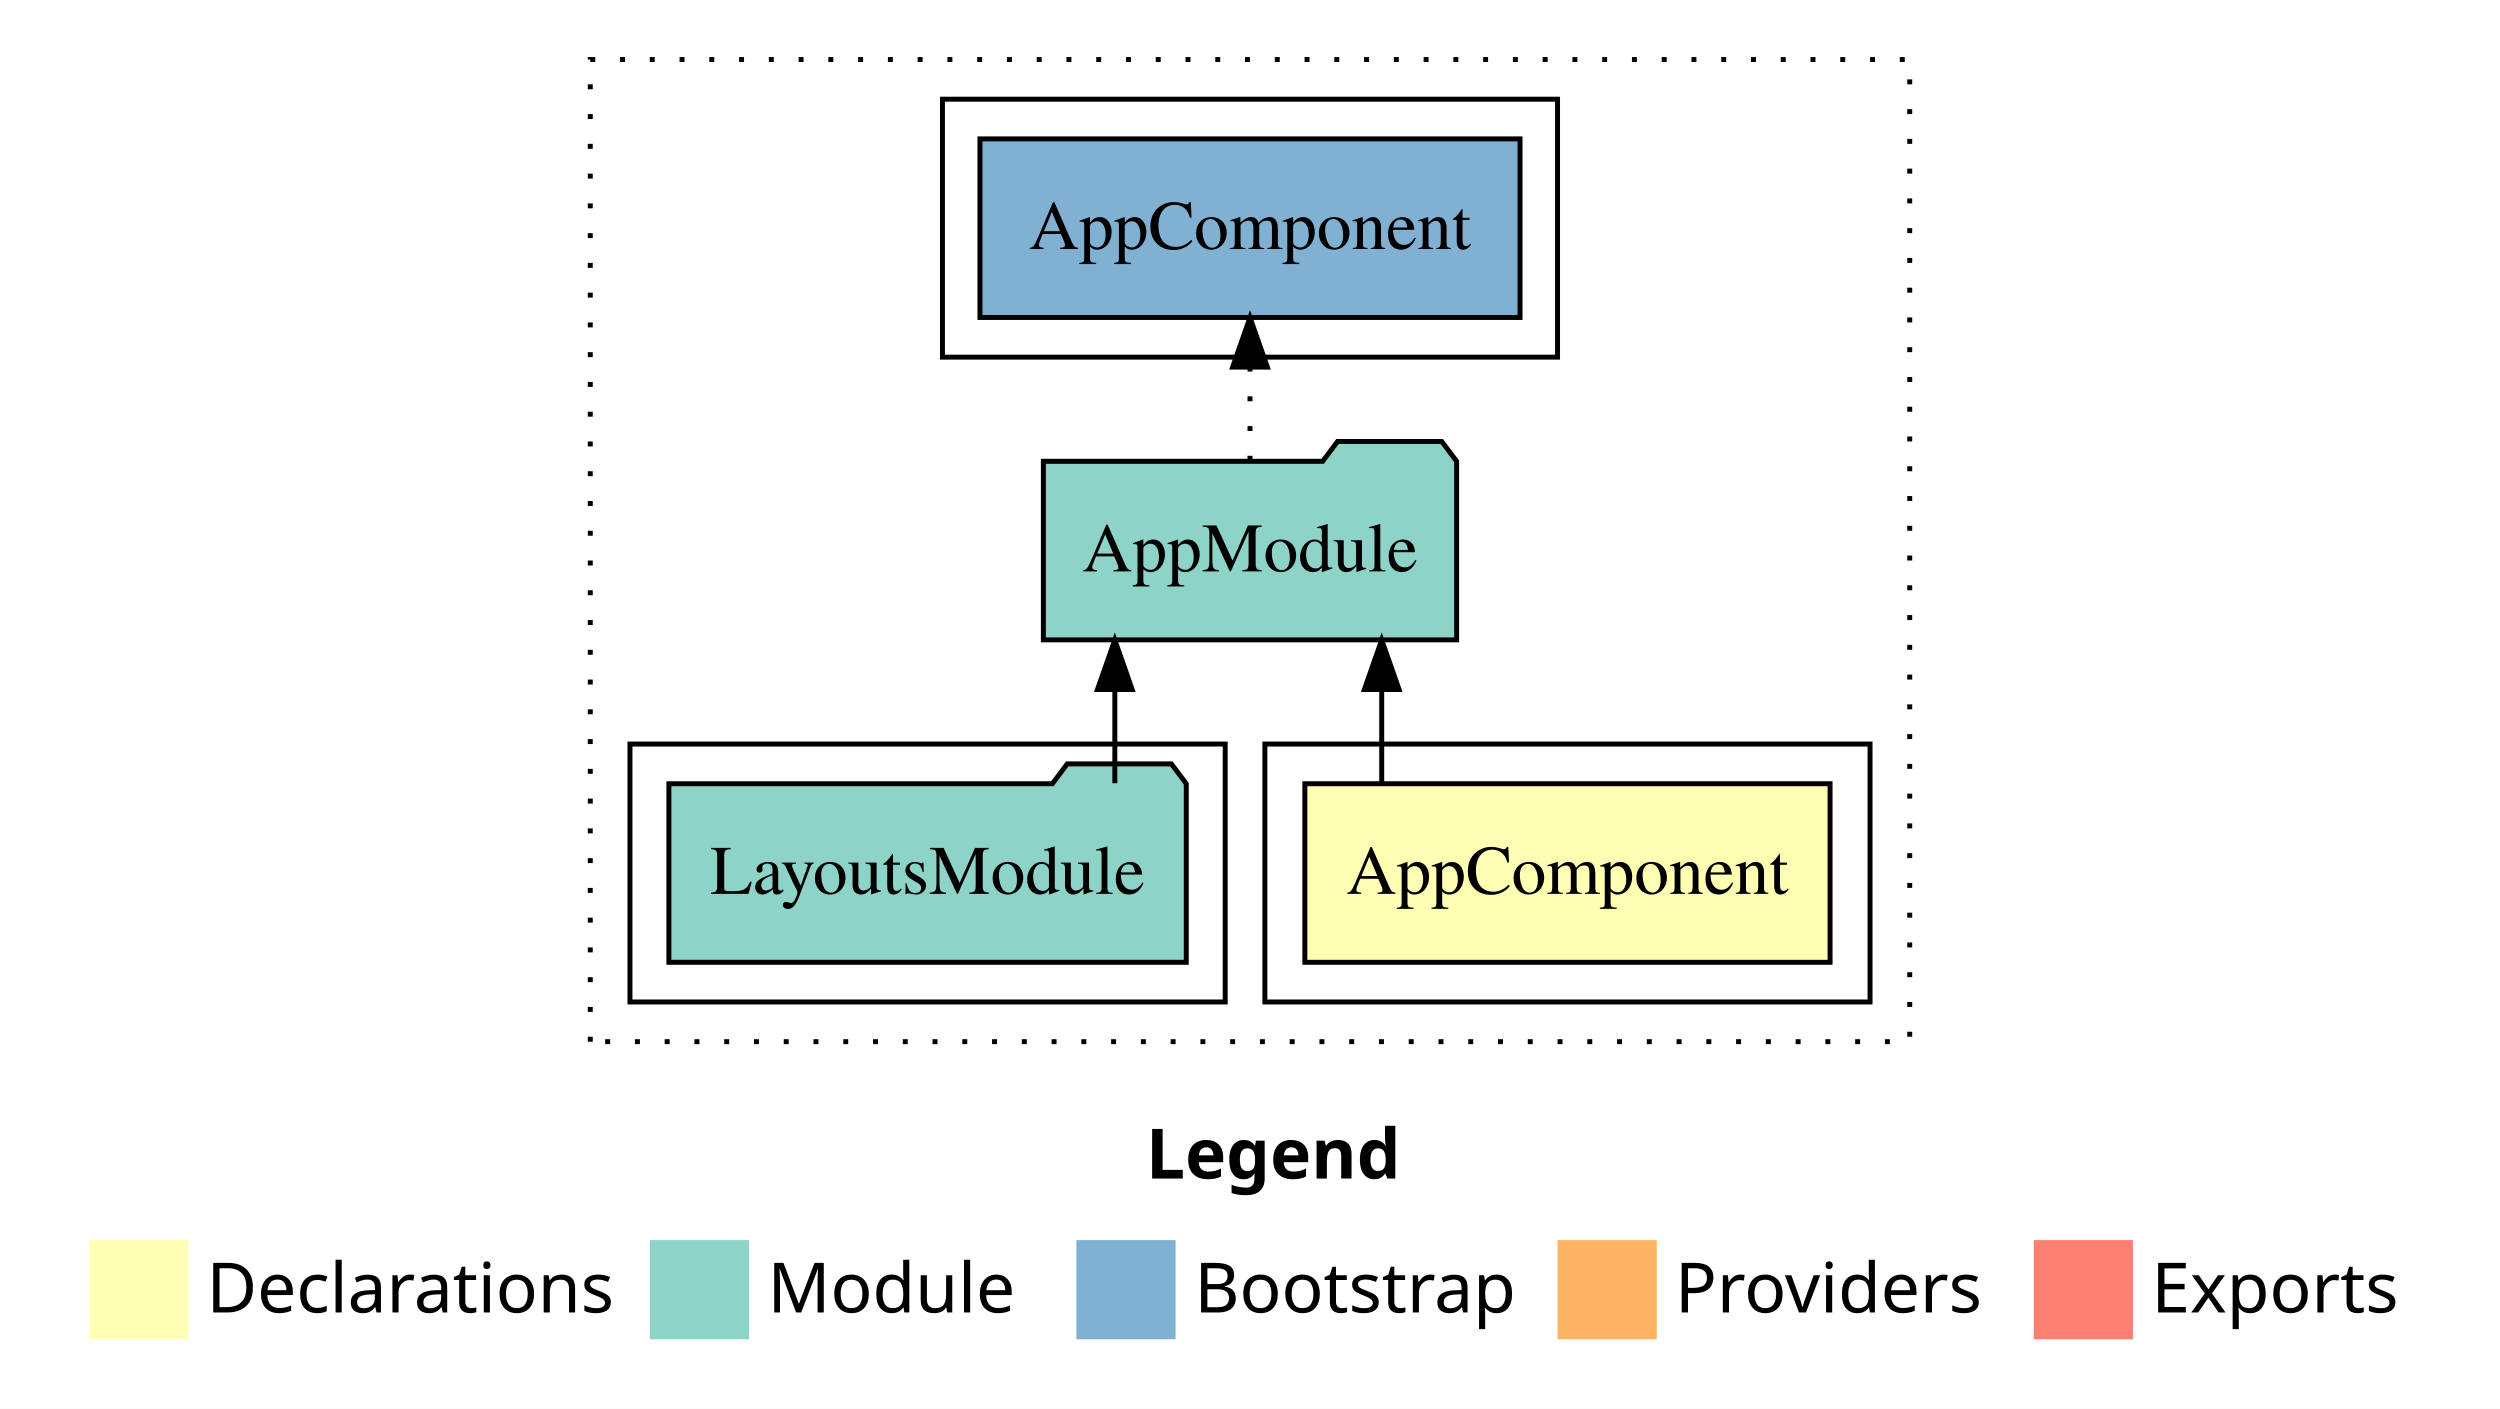
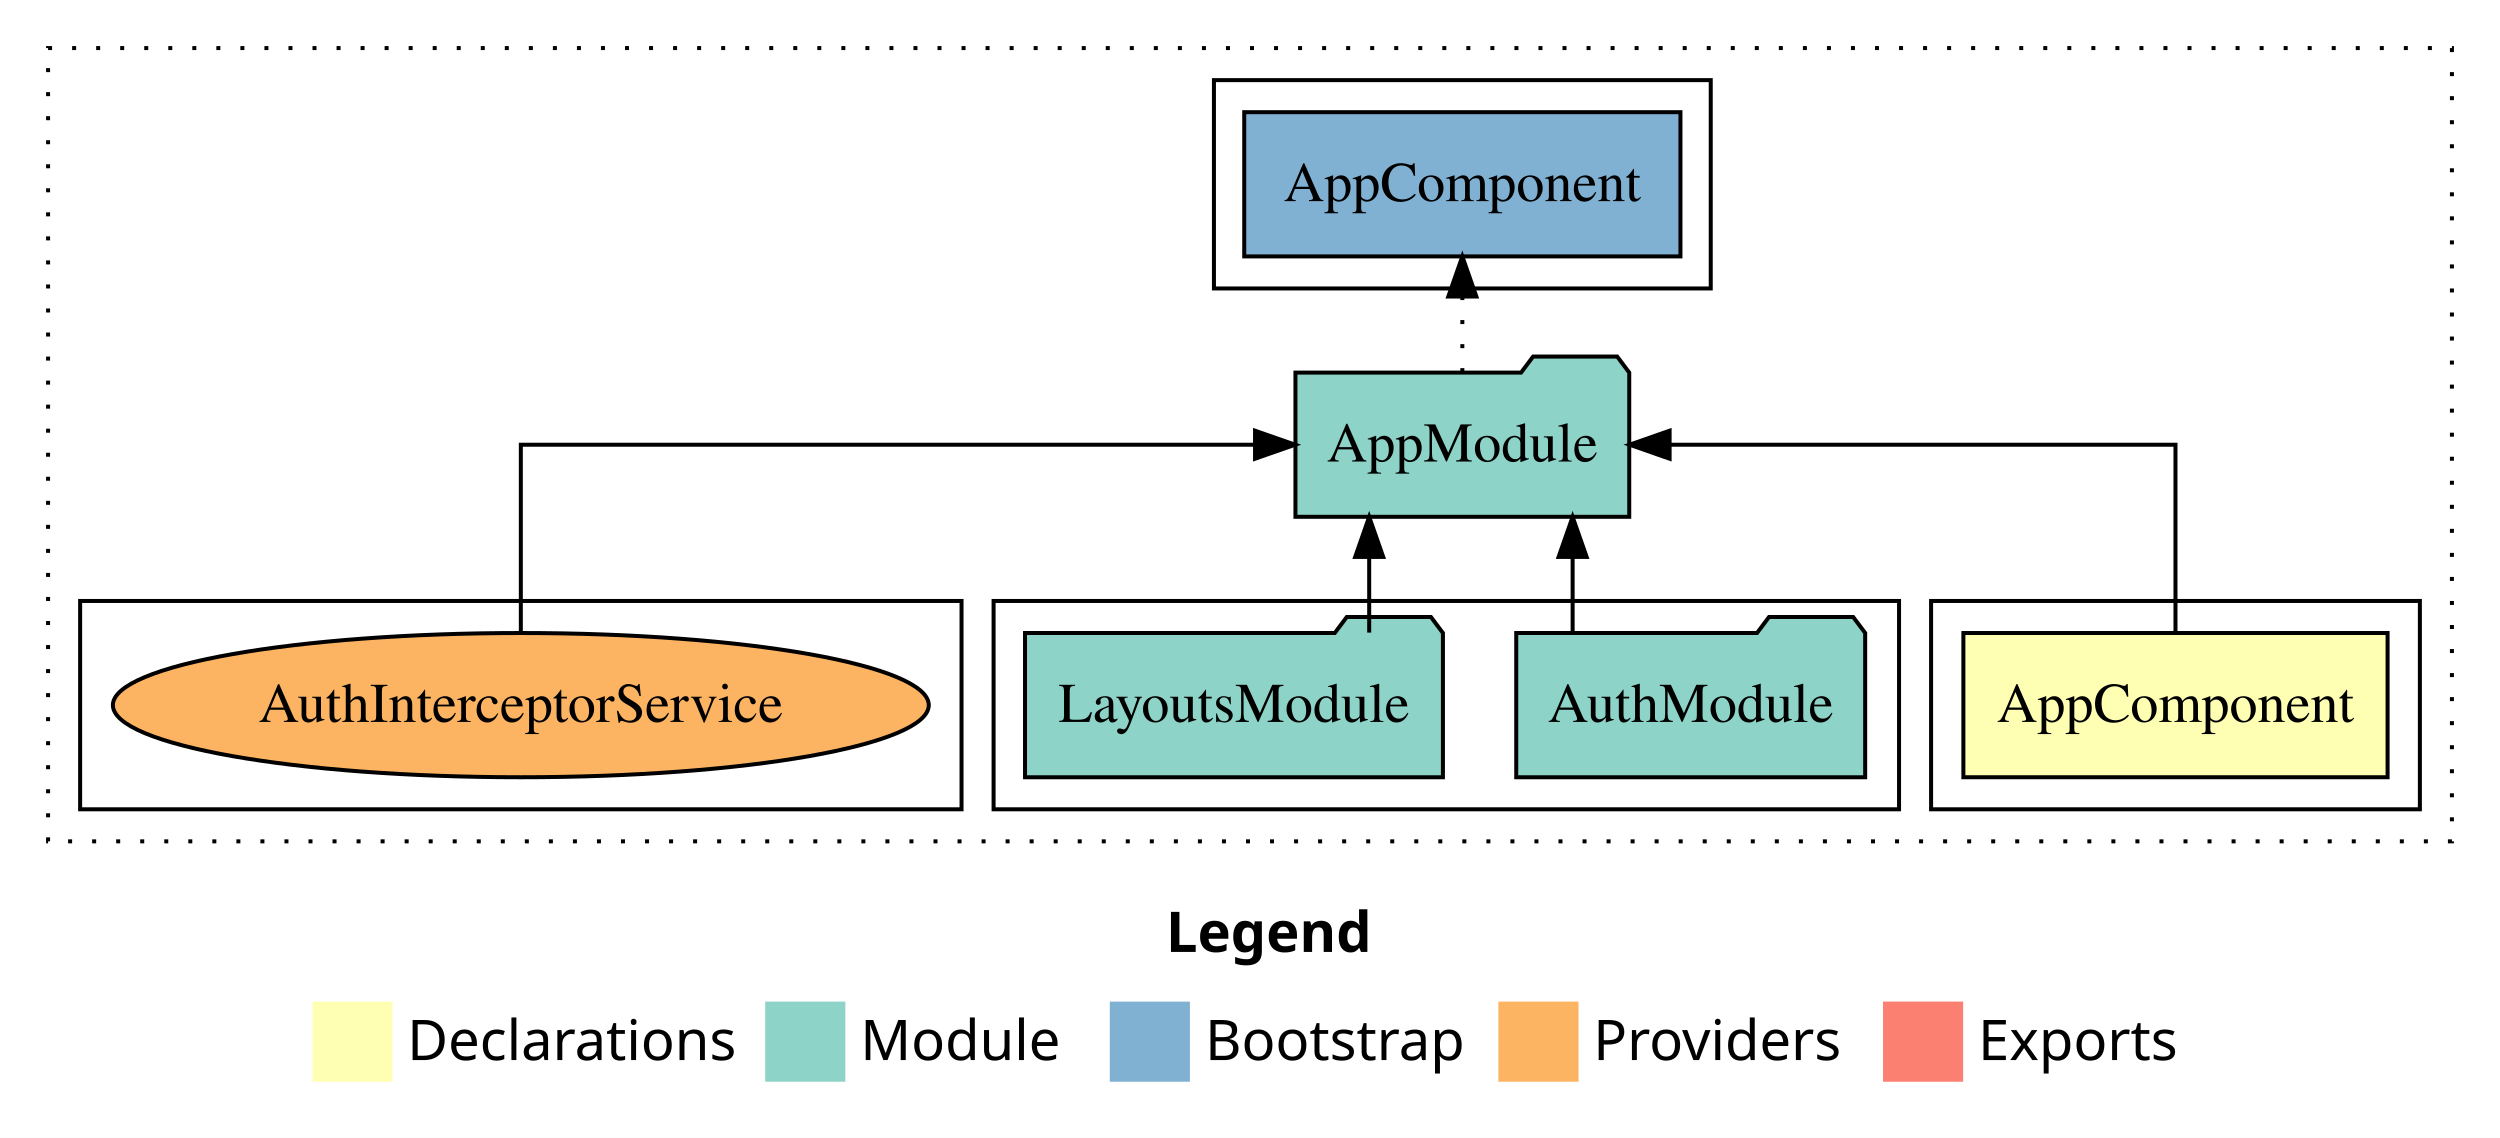
- <svg xmlns="http://www.w3.org/2000/svg" width="504pt" height="284pt" viewBox="0.00 0.00 504.00 284.00">
+ <svg xmlns="http://www.w3.org/2000/svg" width="624pt" height="284pt" viewBox="0.00 0.00 624.00 284.00">
  <g id="graph0" class="graph" transform="scale(1 1) rotate(0) translate(4 280)">
-     <polygon fill="#ffffff" stroke="transparent" points="-4,4 -4,-280 500,-280 500,4 -4,4" />
-     <text text-anchor="start" x="227.009" y="-42.4" font-family="sans-serif" font-weight="bold" font-size="14.00" fill="#000000">Legend</text>
-     <polygon fill="#ffffb3" stroke="transparent" points="14,-10 14,-30 34,-30 34,-10 14,-10" />
-     <text text-anchor="start" x="37.629" y="-15.4" font-family="sans-serif" font-size="14.00" fill="#000000">  Declarations</text>
-     <polygon fill="#8dd3c7" stroke="transparent" points="127,-10 127,-30 147,-30 147,-10 127,-10" />
-     <text text-anchor="start" x="150.725" y="-15.4" font-family="sans-serif" font-size="14.00" fill="#000000">  Module</text>
-     <polygon fill="#80b1d3" stroke="transparent" points="213,-10 213,-30 233,-30 233,-10 213,-10" />
-     <text text-anchor="start" x="236.781" y="-15.4" font-family="sans-serif" font-size="14.00" fill="#000000">  Bootstrap</text>
-     <polygon fill="#fdb462" stroke="transparent" points="310,-10 310,-30 330,-30 330,-10 310,-10" />
-     <text text-anchor="start" x="333.673" y="-15.4" font-family="sans-serif" font-size="14.00" fill="#000000">  Providers</text>
-     <polygon fill="#fb8072" stroke="transparent" points="406,-10 406,-30 426,-30 426,-10 406,-10" />
-     <text text-anchor="start" x="429.726" y="-15.4" font-family="sans-serif" font-size="14.00" fill="#000000">  Exports</text>
+     <polygon fill="#ffffff" stroke="transparent" points="-4,4 -4,-280 620,-280 620,4 -4,4" />
+     <text text-anchor="start" x="287.009" y="-42.4" font-family="sans-serif" font-weight="bold" font-size="14.00" fill="#000000">Legend</text>
+     <polygon fill="#ffffb3" stroke="transparent" points="74,-10 74,-30 94,-30 94,-10 74,-10" />
+     <text text-anchor="start" x="97.629" y="-15.4" font-family="sans-serif" font-size="14.00" fill="#000000">  Declarations</text>
+     <polygon fill="#8dd3c7" stroke="transparent" points="187,-10 187,-30 207,-30 207,-10 187,-10" />
+     <text text-anchor="start" x="210.725" y="-15.4" font-family="sans-serif" font-size="14.00" fill="#000000">  Module</text>
+     <polygon fill="#80b1d3" stroke="transparent" points="273,-10 273,-30 293,-30 293,-10 273,-10" />
+     <text text-anchor="start" x="296.781" y="-15.4" font-family="sans-serif" font-size="14.00" fill="#000000">  Bootstrap</text>
+     <polygon fill="#fdb462" stroke="transparent" points="370,-10 370,-30 390,-30 390,-10 370,-10" />
+     <text text-anchor="start" x="393.673" y="-15.4" font-family="sans-serif" font-size="14.00" fill="#000000">  Providers</text>
+     <polygon fill="#fb8072" stroke="transparent" points="466,-10 466,-30 486,-30 486,-10 466,-10" />
+     <text text-anchor="start" x="489.726" y="-15.4" font-family="sans-serif" font-size="14.00" fill="#000000">  Exports</text>
    <g id="clust1" class="cluster">
-       <polygon fill="none" stroke="#000000" stroke-dasharray="1,5" points="115,-70 115,-268 381,-268 381,-70 115,-70" />
+       <polygon fill="none" stroke="#000000" stroke-dasharray="1,5" points="8,-70 8,-268 608,-268 608,-70 8,-70" />
    </g>
    <g id="clust2" class="cluster">
-       <polygon fill="none" stroke="#000000" points="251,-78 251,-130 373,-130 373,-78 251,-78" />
+       <polygon fill="none" stroke="#000000" points="478,-78 478,-130 600,-130 600,-78 478,-78" />
    </g>
    <g id="clust4" class="cluster">
-       <polygon fill="none" stroke="#000000" points="123,-78 123,-130 243,-130 243,-78 123,-78" />
+       <polygon fill="none" stroke="#000000" points="244,-78 244,-130 470,-130 470,-78 244,-78" />
    </g>
    <g id="clust6" class="cluster">
-       <polygon fill="none" stroke="#000000" points="186,-208 186,-260 310,-260 310,-208 186,-208" />
+       <polygon fill="none" stroke="#000000" points="299,-208 299,-260 423,-260 423,-208 299,-208" />
+     </g>
+     <g id="clust7" class="cluster">
+       <polygon fill="none" stroke="#000000" points="16,-78 16,-130 236,-130 236,-78 16,-78" />
    </g>
    <g id="node1" class="node">
-       <polygon fill="#ffffb3" stroke="#000000" points="364.94,-122 259.06,-122 259.06,-86 364.94,-86 364.94,-122" />
-       <text text-anchor="middle" x="312" y="-99.8" font-family="Times,serif" font-size="14.00" fill="#000000">AppComponent</text>
+       <polygon fill="#ffffb3" stroke="#000000" points="591.94,-122 486.06,-122 486.06,-86 591.94,-86 591.94,-122" />
+       <text text-anchor="middle" x="539" y="-99.8" font-family="Times,serif" font-size="14.00" fill="#000000">AppComponent</text>
    </g>
    <g id="node2" class="node">
-       <polygon fill="#8dd3c7" stroke="#000000" points="289.657,-187 286.657,-191 265.657,-191 262.657,-187 206.343,-187 206.343,-151 289.657,-151 289.657,-187" />
-       <text text-anchor="middle" x="248" y="-164.8" font-family="Times,serif" font-size="14.00" fill="#000000">AppModule</text>
+       <polygon fill="#8dd3c7" stroke="#000000" points="402.657,-187 399.657,-191 378.657,-191 375.657,-187 319.343,-187 319.343,-151 402.657,-151 402.657,-187" />
+       <text text-anchor="middle" x="361" y="-164.8" font-family="Times,serif" font-size="14.00" fill="#000000">AppModule</text>
    </g>
    <g id="edge1" class="edge">
-       <path fill="none" stroke="#000000" d="M274.554,-122.106C274.554,-122.106 274.554,-140.991 274.554,-140.991" />
-       <polygon fill="#000000" stroke="#000000" points="271.054,-140.991 274.554,-150.991 278.054,-140.991 271.054,-140.991" />
+       <path fill="none" stroke="#000000" d="M539,-122.106C539,-141.339 539,-169 539,-169 539,-169 412.733,-169 412.733,-169" />
+       <polygon fill="#000000" stroke="#000000" points="412.733,-165.5 402.733,-169 412.733,-172.5 412.733,-165.5" />
+     </g>
+     <g id="node5" class="node">
+       <polygon fill="#80b1d3" stroke="#000000" points="415.439,-252 306.561,-252 306.561,-216 415.439,-216 415.439,-252" />
+       <text text-anchor="middle" x="361" y="-229.8" font-family="Times,serif" font-size="14.00" fill="#000000">AppComponent </text>
+     </g>
+     <g id="edge4" class="edge">
+       <path fill="none" stroke="#000000" stroke-dasharray="1,5" d="M361,-187.106C361,-187.106 361,-205.991 361,-205.991" />
+       <polygon fill="#000000" stroke="#000000" points="357.5,-205.991 361,-215.991 364.5,-205.991 357.5,-205.991" />
+     </g>
+     <g id="node3" class="node">
+       <polygon fill="#8dd3c7" stroke="#000000" points="461.548,-122 458.548,-126 437.548,-126 434.548,-122 374.452,-122 374.452,-86 461.548,-86 461.548,-122" />
+       <text text-anchor="middle" x="418" y="-99.8" font-family="Times,serif" font-size="14.00" fill="#000000">AuthModule</text>
+     </g>
+     <g id="edge2" class="edge">
+       <path fill="none" stroke="#000000" d="M388.527,-122.106C388.527,-122.106 388.527,-140.991 388.527,-140.991" />
+       <polygon fill="#000000" stroke="#000000" points="385.027,-140.991 388.527,-150.991 392.027,-140.991 385.027,-140.991" />
    </g>
    <g id="node4" class="node">
-       <polygon fill="#80b1d3" stroke="#000000" points="302.439,-252 193.561,-252 193.561,-216 302.439,-216 302.439,-252" />
-       <text text-anchor="middle" x="248" y="-229.8" font-family="Times,serif" font-size="14.00" fill="#000000">AppComponent </text>
+       <polygon fill="#8dd3c7" stroke="#000000" points="356.153,-122 353.153,-126 332.153,-126 329.153,-122 251.847,-122 251.847,-86 356.153,-86 356.153,-122" />
+       <text text-anchor="middle" x="304" y="-99.8" font-family="Times,serif" font-size="14.00" fill="#000000">LayoutsModule</text>
    </g>
    <g id="edge3" class="edge">
-       <path fill="none" stroke="#000000" stroke-dasharray="1,5" d="M248,-187.106C248,-187.106 248,-205.991 248,-205.991" />
-       <polygon fill="#000000" stroke="#000000" points="244.5,-205.991 248,-215.991 251.5,-205.991 244.5,-205.991" />
+       <path fill="none" stroke="#000000" d="M337.749,-122.106C337.749,-122.106 337.749,-140.991 337.749,-140.991" />
+       <polygon fill="#000000" stroke="#000000" points="334.249,-140.991 337.749,-150.991 341.249,-140.991 334.249,-140.991" />
    </g>
-     <g id="node3" class="node">
-       <polygon fill="#8dd3c7" stroke="#000000" points="235.153,-122 232.153,-126 211.153,-126 208.153,-122 130.847,-122 130.847,-86 235.153,-86 235.153,-122" />
-       <text text-anchor="middle" x="183" y="-99.8" font-family="Times,serif" font-size="14.00" fill="#000000">LayoutsModule</text>
+     <g id="node6" class="node">
+       <ellipse fill="#fdb462" stroke="#000000" cx="126" cy="-104" rx="101.823" ry="18" />
+       <text text-anchor="middle" x="126" y="-99.8" font-family="Times,serif" font-size="14.00" fill="#000000">AuthInterceptorService</text>
    </g>
-     <g id="edge2" class="edge">
-       <path fill="none" stroke="#000000" d="M220.749,-122.106C220.749,-122.106 220.749,-140.991 220.749,-140.991" />
-       <polygon fill="#000000" stroke="#000000" points="217.249,-140.991 220.749,-150.991 224.249,-140.991 217.249,-140.991" />
+     <g id="edge5" class="edge">
+       <path fill="none" stroke="#000000" d="M126,-122.106C126,-141.339 126,-169 126,-169 126,-169 309.257,-169 309.257,-169" />
+       <polygon fill="#000000" stroke="#000000" points="309.257,-172.5 319.257,-169 309.257,-165.5 309.257,-172.5" />
    </g>
  </g>
</svg>
